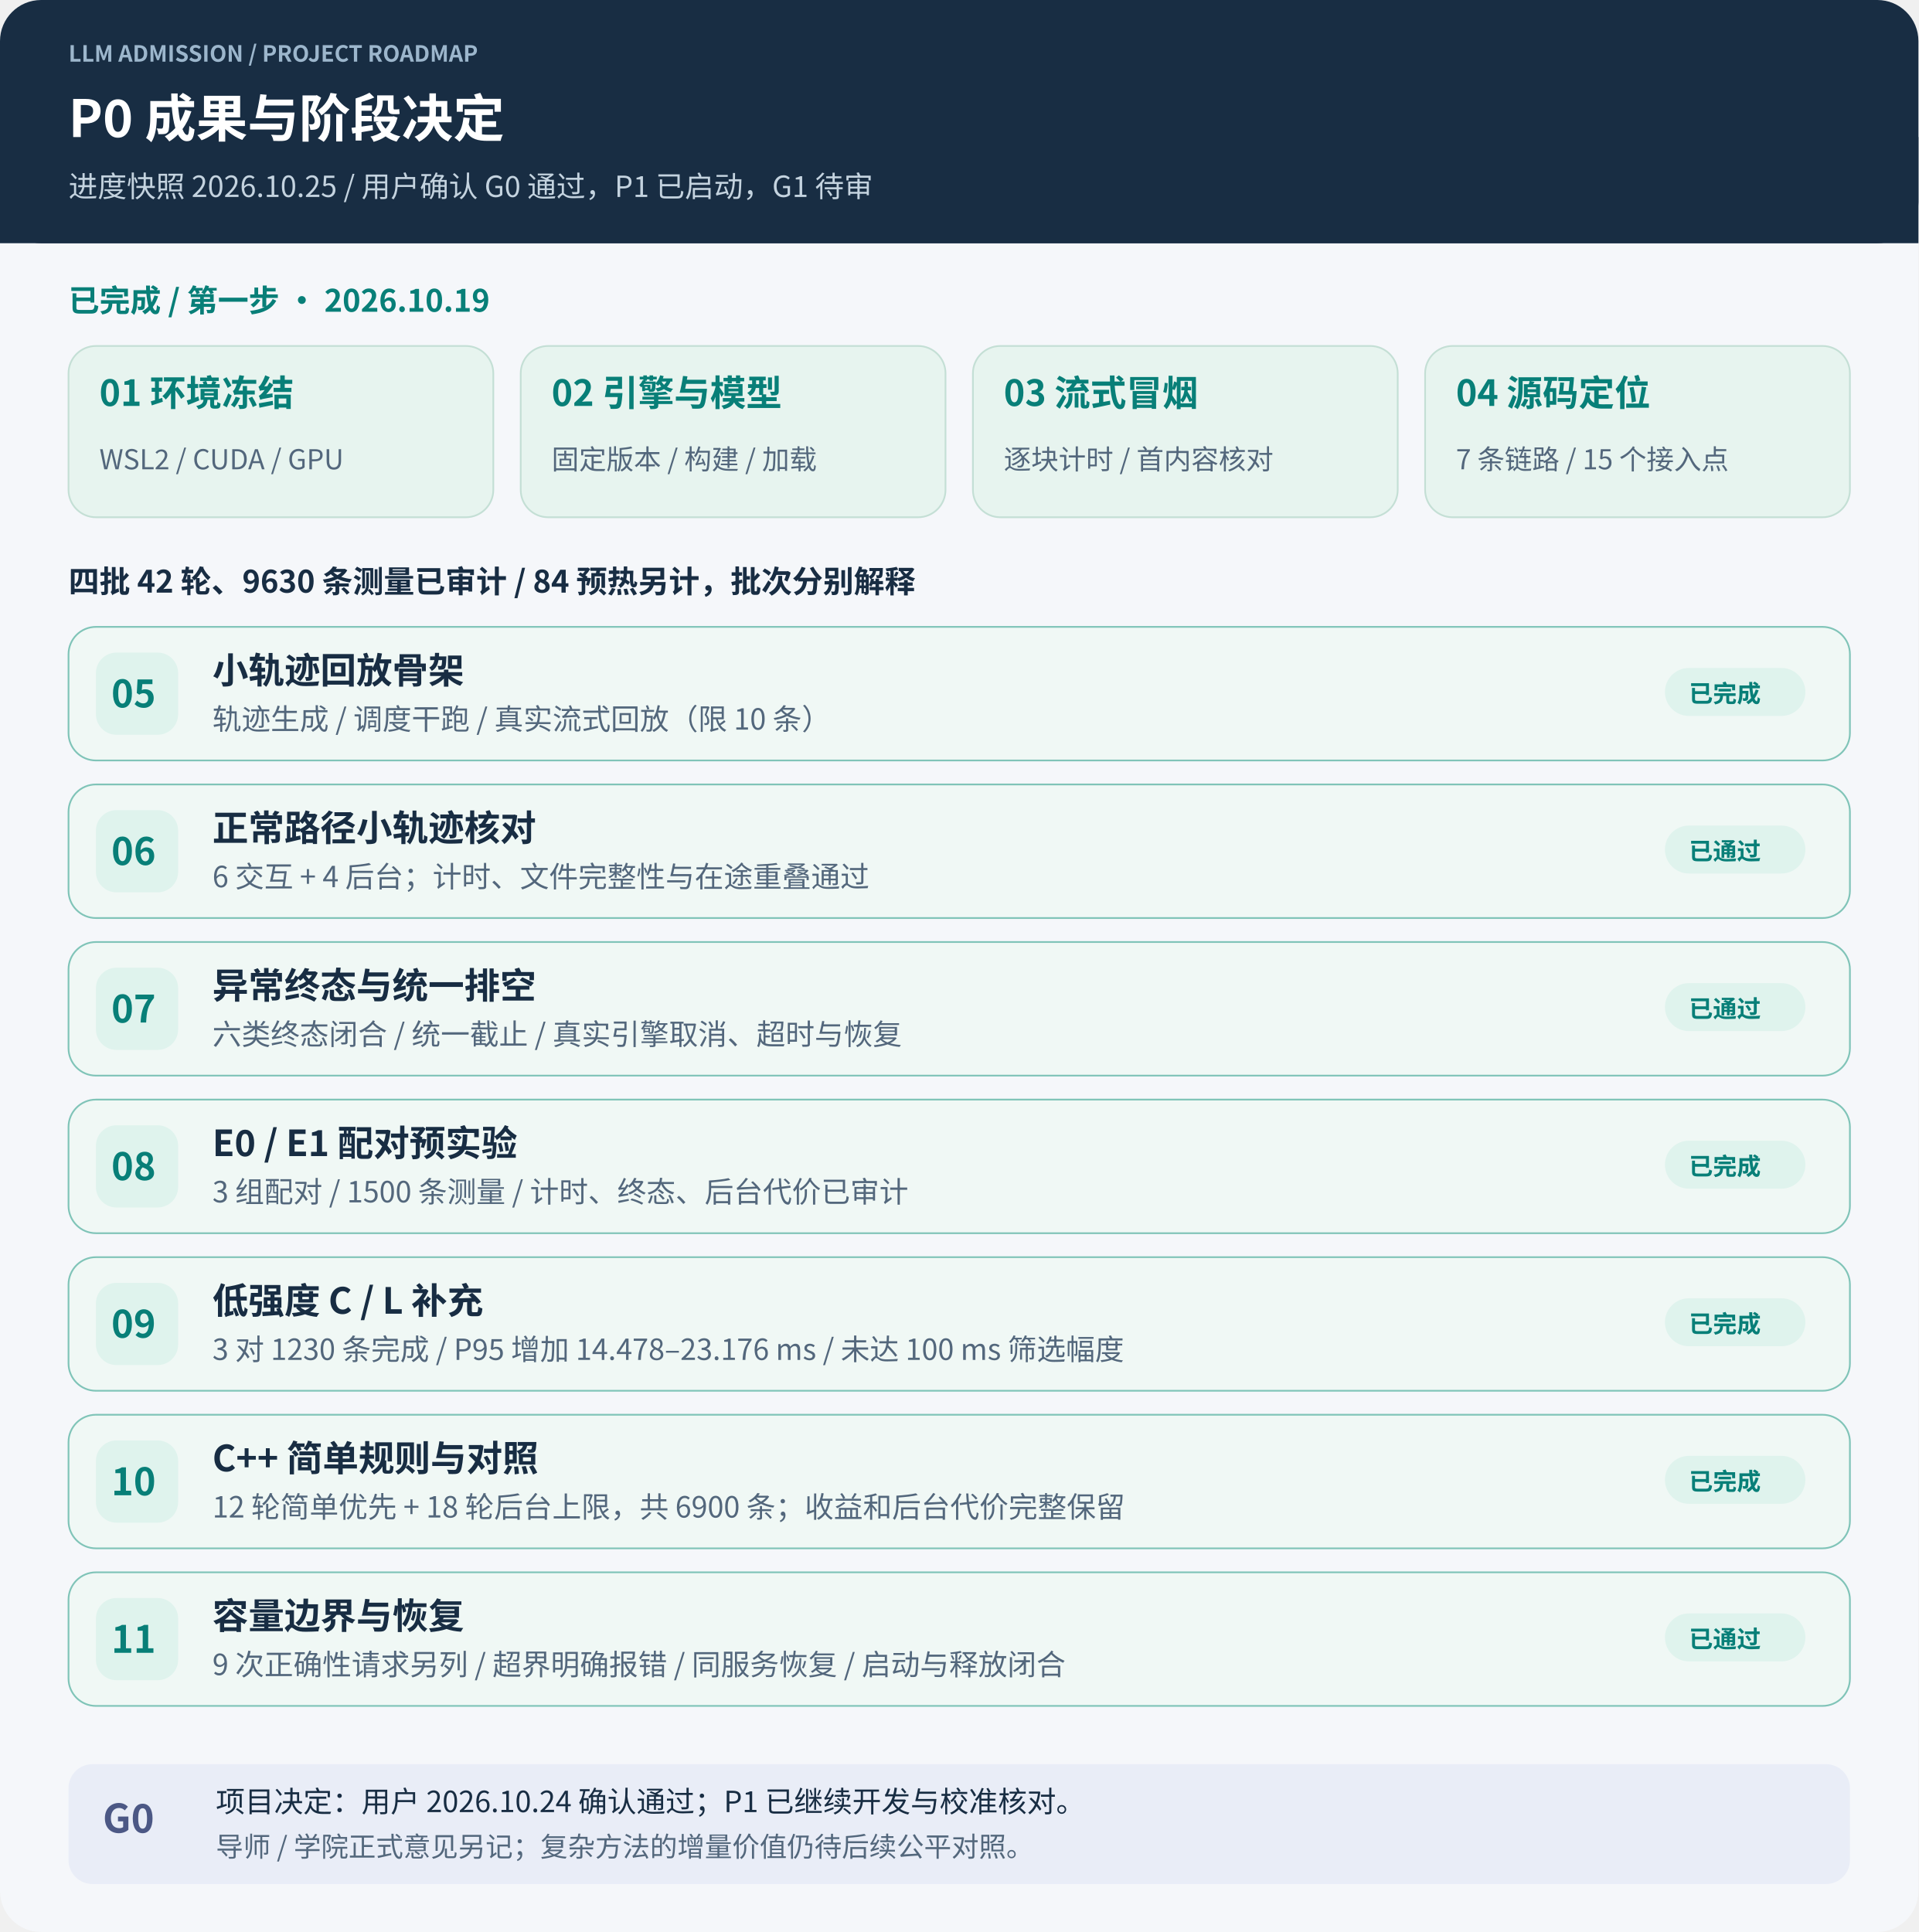
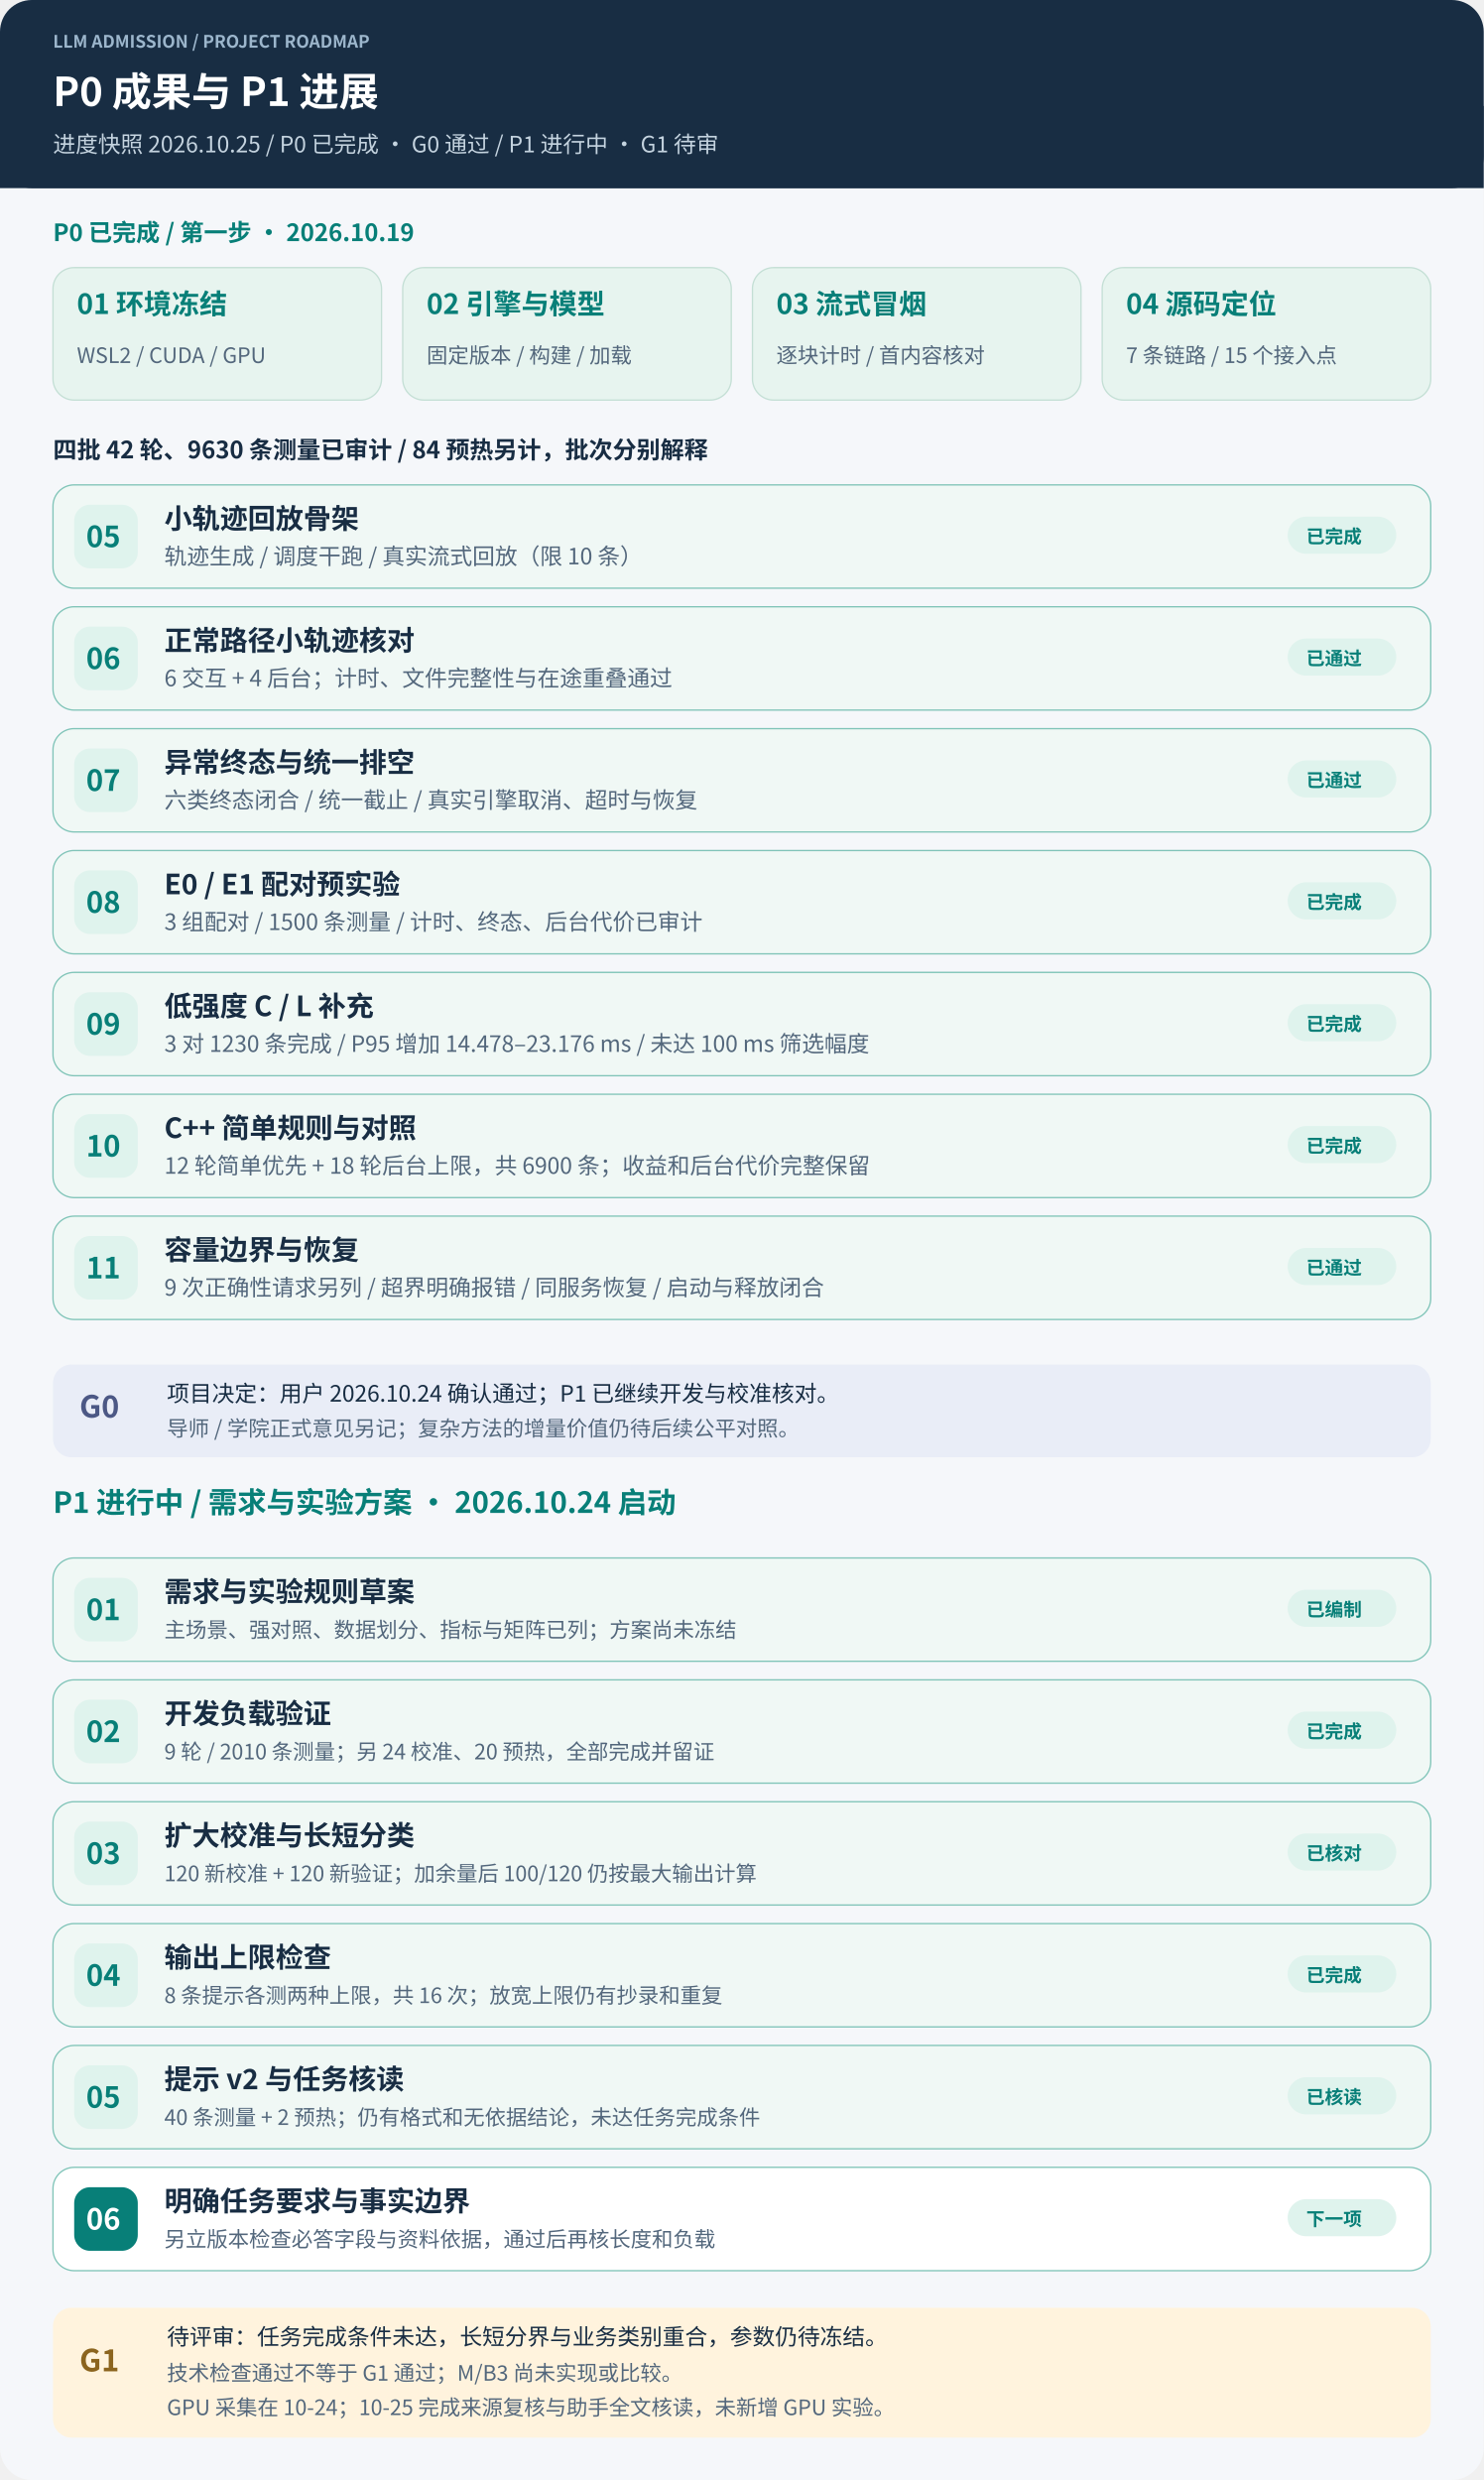
- <svg xmlns="http://www.w3.org/2000/svg" width="1120" height="1128" viewBox="0 0 1120 1128" role="img" aria-labelledby="title desc">
+ <svg xmlns="http://www.w3.org/2000/svg" width="1120" height="1872" viewBox="0 0 1120 1872" role="img" aria-labelledby="title desc">
  <g font-family="Segoe UI, PingFang SC, Microsoft YaHei, Noto Sans CJK SC, sans-serif">
-     <rect x="0" y="0" width="1120" height="1128" rx="24" fill="#f5f7fa" stroke="none" />
+     <rect x="0" y="0" width="1120" height="1872" rx="24" fill="#f5f7fa" stroke="none" />
    <rect x="0" y="0" width="1120" height="142" rx="24" fill="#182d43" stroke="none" />
    <rect x="0" y="80" width="1120" height="62" rx="0" fill="#182d43" stroke="none" />
    <text x="40" y="36" font-size="13" fill="#9cb6cc" font-weight="600">LLM ADMISSION / PROJECT ROADMAP</text>
-     <text x="40" y="80" font-size="30" fill="#ffffff" font-weight="700">P0 成果与阶段决定</text>
-     <text x="40" y="115" font-size="17" fill="#c4d3df" font-weight="400">进度快照 2026.10.25  /  用户确认 G0 通过，P1 已启动，G1 待审</text>
-     <text x="40" y="182" font-size="18" fill="#087f78" font-weight="600">已完成  /  第一步 · 2026.10.19</text>
+     <text x="40" y="80" font-size="30" fill="#ffffff" font-weight="700">P0 成果与 P1 进展</text>
+     <text x="40" y="115" font-size="17" fill="#c4d3df" font-weight="400">进度快照 2026.10.25  /  P0 已完成 · G0 通过  /  P1 进行中 · G1 待审</text>
+     <text x="40" y="182" font-size="18" fill="#087f78" font-weight="600">P0 已完成  /  第一步 · 2026.10.19</text>
    <rect x="40" y="202" width="248" height="100" rx="16" fill="#e7f4ef" stroke="#c4dfd5" />
    <text x="58" y="237" font-size="21" fill="#087f78" font-weight="600">01  环境冻结</text>
    <text x="58" y="274" font-size="16" fill="#53677c" font-weight="400">WSL2 / CUDA / GPU</text>
    <rect x="304" y="202" width="248" height="100" rx="16" fill="#e7f4ef" stroke="#c4dfd5" />
    <text x="322" y="237" font-size="21" fill="#087f78" font-weight="600">02  引擎与模型</text>
    <text x="322" y="274" font-size="16" fill="#53677c" font-weight="400">固定版本 / 构建 / 加载</text>
    <rect x="568" y="202" width="248" height="100" rx="16" fill="#e7f4ef" stroke="#c4dfd5" />
    <text x="586" y="237" font-size="21" fill="#087f78" font-weight="600">03  流式冒烟</text>
    <text x="586" y="274" font-size="16" fill="#53677c" font-weight="400">逐块计时 / 首内容核对</text>
    <rect x="832" y="202" width="248" height="100" rx="16" fill="#e7f4ef" stroke="#c4dfd5" />
    <text x="850" y="237" font-size="21" fill="#087f78" font-weight="600">04  源码定位</text>
    <text x="850" y="274" font-size="16" fill="#53677c" font-weight="400">7 条链路 / 15 个接入点</text>
    <text x="40" y="346" font-size="18" fill="#182d43" font-weight="600">四批 42 轮、9630 条测量已审计  /  84 预热另计，批次分别解释</text>
    <rect x="40" y="366" width="1040" height="78" rx="16" fill="#f0f8f5" stroke="#80c4b8" />
    <rect x="56" y="381" width="48" height="48" rx="12" fill="#dff3ed" stroke="none" />
    <text x="65" y="413" font-size="22" fill="#087f78" font-weight="700">05</text>
    <text x="124" y="399" font-size="21" fill="#182d43" font-weight="600">小轨迹回放骨架</text>
    <text x="124" y="426" font-size="17" fill="#53677c" font-weight="400">轨迹生成 / 调度干跑 / 真实流式回放（限 10 条）</text>
    <rect x="972" y="390" width="82" height="28" rx="14" fill="#dff3ed" stroke="none" />
    <text x="986" y="410" font-size="14" fill="#087f78" font-weight="600">已完成</text>
    <rect x="40" y="458" width="1040" height="78" rx="16" fill="#f0f8f5" stroke="#80c4b8" />
    <rect x="56" y="473" width="48" height="48" rx="12" fill="#dff3ed" stroke="none" />
    <text x="65" y="505" font-size="22" fill="#087f78" font-weight="700">06</text>
    <text x="124" y="491" font-size="21" fill="#182d43" font-weight="600">正常路径小轨迹核对</text>
    <text x="124" y="518" font-size="17" fill="#53677c" font-weight="400">6 交互 + 4 后台；计时、文件完整性与在途重叠通过</text>
    <rect x="972" y="482" width="82" height="28" rx="14" fill="#dff3ed" stroke="none" />
    <text x="986" y="502" font-size="14" fill="#087f78" font-weight="600">已通过</text>
    <rect x="40" y="550" width="1040" height="78" rx="16" fill="#f0f8f5" stroke="#80c4b8" />
    <rect x="56" y="565" width="48" height="48" rx="12" fill="#dff3ed" stroke="none" />
    <text x="65" y="597" font-size="22" fill="#087f78" font-weight="700">07</text>
    <text x="124" y="583" font-size="21" fill="#182d43" font-weight="600">异常终态与统一排空</text>
    <text x="124" y="610" font-size="17" fill="#53677c" font-weight="400">六类终态闭合 / 统一截止 / 真实引擎取消、超时与恢复</text>
    <rect x="972" y="574" width="82" height="28" rx="14" fill="#dff3ed" stroke="none" />
    <text x="986" y="594" font-size="14" fill="#087f78" font-weight="600">已通过</text>
    <rect x="40" y="642" width="1040" height="78" rx="16" fill="#f0f8f5" stroke="#80c4b8" />
    <rect x="56" y="657" width="48" height="48" rx="12" fill="#dff3ed" stroke="none" />
    <text x="65" y="689" font-size="22" fill="#087f78" font-weight="700">08</text>
    <text x="124" y="675" font-size="21" fill="#182d43" font-weight="600">E0 / E1 配对预实验</text>
    <text x="124" y="702" font-size="17" fill="#53677c" font-weight="400">3 组配对 / 1500 条测量 / 计时、终态、后台代价已审计</text>
    <rect x="972" y="666" width="82" height="28" rx="14" fill="#dff3ed" stroke="none" />
    <text x="986" y="686" font-size="14" fill="#087f78" font-weight="600">已完成</text>
    <rect x="40" y="734" width="1040" height="78" rx="16" fill="#f0f8f5" stroke="#80c4b8" />
    <rect x="56" y="749" width="48" height="48" rx="12" fill="#dff3ed" stroke="none" />
    <text x="65" y="781" font-size="22" fill="#087f78" font-weight="700">09</text>
    <text x="124" y="767" font-size="21" fill="#182d43" font-weight="600">低强度 C / L 补充</text>
    <text x="124" y="794" font-size="17" fill="#53677c" font-weight="400">3 对 1230 条完成 / P95 增加 14.478–23.176 ms / 未达 100 ms 筛选幅度</text>
    <rect x="972" y="758" width="82" height="28" rx="14" fill="#dff3ed" stroke="none" />
    <text x="986" y="778" font-size="14" fill="#087f78" font-weight="600">已完成</text>
    <rect x="40" y="826" width="1040" height="78" rx="16" fill="#f0f8f5" stroke="#80c4b8" />
    <rect x="56" y="841" width="48" height="48" rx="12" fill="#dff3ed" stroke="none" />
    <text x="65" y="873" font-size="22" fill="#087f78" font-weight="700">10</text>
    <text x="124" y="859" font-size="21" fill="#182d43" font-weight="600">C++ 简单规则与对照</text>
    <text x="124" y="886" font-size="17" fill="#53677c" font-weight="400">12 轮简单优先 + 18 轮后台上限，共 6900 条；收益和后台代价完整保留</text>
    <rect x="972" y="850" width="82" height="28" rx="14" fill="#dff3ed" stroke="none" />
    <text x="986" y="870" font-size="14" fill="#087f78" font-weight="600">已完成</text>
    <rect x="40" y="918" width="1040" height="78" rx="16" fill="#f0f8f5" stroke="#80c4b8" />
    <rect x="56" y="933" width="48" height="48" rx="12" fill="#dff3ed" stroke="none" />
    <text x="65" y="965" font-size="22" fill="#087f78" font-weight="700">11</text>
    <text x="124" y="951" font-size="21" fill="#182d43" font-weight="600">容量边界与恢复</text>
    <text x="124" y="978" font-size="17" fill="#53677c" font-weight="400">9 次正确性请求另列 / 超界明确报错 / 同服务恢复 / 启动与释放闭合</text>
    <rect x="972" y="942" width="82" height="28" rx="14" fill="#dff3ed" stroke="none" />
    <text x="986" y="962" font-size="14" fill="#087f78" font-weight="600">已通过</text>
    <rect x="40" y="1030" width="1040" height="70" rx="14" fill="#e9edf7" stroke="none" />
    <text x="60" y="1070" font-size="23" fill="#4c5885" font-weight="700">G0</text>
    <text x="126" y="1058" font-size="17" fill="#182d43" font-weight="400">项目决定：用户 2026.10.24 确认通过；P1 已继续开发与校准核对。</text>
    <text x="126" y="1084" font-size="16" fill="#53677c" font-weight="400">导师 / 学院正式意见另记；复杂方法的增量价值仍待后续公平对照。</text>
+     <text x="40" y="1142" font-size="22" fill="#087f78" font-weight="600">P1 进行中  /  需求与实验方案 · 2026.10.24 启动</text>
+     <rect x="40" y="1176" width="1040" height="78" rx="16" fill="#f0f8f5" stroke="#80c4b8" />
+     <rect x="56" y="1191" width="48" height="48" rx="12" fill="#dff3ed" stroke="none" />
+     <text x="65" y="1223" font-size="22" fill="#087f78" font-weight="700">01</text>
+     <text x="124" y="1209" font-size="21" fill="#182d43" font-weight="600">需求与实验规则草案</text>
+     <text x="124" y="1236" font-size="16" fill="#53677c" font-weight="400">主场景、强对照、数据划分、指标与矩阵已列；方案尚未冻结</text>
+     <rect x="972" y="1200" width="82" height="28" rx="14" fill="#dff3ed" stroke="none" />
+     <text x="986" y="1220" font-size="14" fill="#087f78" font-weight="600">已编制</text>
+     <rect x="40" y="1268" width="1040" height="78" rx="16" fill="#f0f8f5" stroke="#80c4b8" />
+     <rect x="56" y="1283" width="48" height="48" rx="12" fill="#dff3ed" stroke="none" />
+     <text x="65" y="1315" font-size="22" fill="#087f78" font-weight="700">02</text>
+     <text x="124" y="1301" font-size="21" fill="#182d43" font-weight="600">开发负载验证</text>
+     <text x="124" y="1328" font-size="16" fill="#53677c" font-weight="400">9 轮 / 2010 条测量；另 24 校准、20 预热，全部完成并留证</text>
+     <rect x="972" y="1292" width="82" height="28" rx="14" fill="#dff3ed" stroke="none" />
+     <text x="986" y="1312" font-size="14" fill="#087f78" font-weight="600">已完成</text>
+     <rect x="40" y="1360" width="1040" height="78" rx="16" fill="#f0f8f5" stroke="#80c4b8" />
+     <rect x="56" y="1375" width="48" height="48" rx="12" fill="#dff3ed" stroke="none" />
+     <text x="65" y="1407" font-size="22" fill="#087f78" font-weight="700">03</text>
+     <text x="124" y="1393" font-size="21" fill="#182d43" font-weight="600">扩大校准与长短分类</text>
+     <text x="124" y="1420" font-size="16" fill="#53677c" font-weight="400">120 新校准 + 120 新验证；加余量后 100/120 仍按最大输出计算</text>
+     <rect x="972" y="1384" width="82" height="28" rx="14" fill="#dff3ed" stroke="none" />
+     <text x="986" y="1404" font-size="14" fill="#087f78" font-weight="600">已核对</text>
+     <rect x="40" y="1452" width="1040" height="78" rx="16" fill="#f0f8f5" stroke="#80c4b8" />
+     <rect x="56" y="1467" width="48" height="48" rx="12" fill="#dff3ed" stroke="none" />
+     <text x="65" y="1499" font-size="22" fill="#087f78" font-weight="700">04</text>
+     <text x="124" y="1485" font-size="21" fill="#182d43" font-weight="600">输出上限检查</text>
+     <text x="124" y="1512" font-size="16" fill="#53677c" font-weight="400">8 条提示各测两种上限，共 16 次；放宽上限仍有抄录和重复</text>
+     <rect x="972" y="1476" width="82" height="28" rx="14" fill="#dff3ed" stroke="none" />
+     <text x="986" y="1496" font-size="14" fill="#087f78" font-weight="600">已完成</text>
+     <rect x="40" y="1544" width="1040" height="78" rx="16" fill="#f0f8f5" stroke="#80c4b8" />
+     <rect x="56" y="1559" width="48" height="48" rx="12" fill="#dff3ed" stroke="none" />
+     <text x="65" y="1591" font-size="22" fill="#087f78" font-weight="700">05</text>
+     <text x="124" y="1577" font-size="21" fill="#182d43" font-weight="600">提示 v2 与任务核读</text>
+     <text x="124" y="1604" font-size="16" fill="#53677c" font-weight="400">40 条测量 + 2 预热；仍有格式和无依据结论，未达任务完成条件</text>
+     <rect x="972" y="1568" width="82" height="28" rx="14" fill="#dff3ed" stroke="none" />
+     <text x="986" y="1588" font-size="14" fill="#087f78" font-weight="600">已核读</text>
+     <rect x="40" y="1636" width="1040" height="78" rx="16" fill="#ffffff" stroke="#80c4b8" />
+     <rect x="56" y="1651" width="48" height="48" rx="12" fill="#087f78" stroke="none" />
+     <text x="65" y="1683" font-size="22" fill="#ffffff" font-weight="700">06</text>
+     <text x="124" y="1669" font-size="21" fill="#182d43" font-weight="600">明确任务要求与事实边界</text>
+     <text x="124" y="1696" font-size="16" fill="#53677c" font-weight="400">另立版本检查必答字段与资料依据，通过后再核长度和负载</text>
+     <rect x="972" y="1660" width="82" height="28" rx="14" fill="#dff3ed" stroke="none" />
+     <text x="986" y="1680" font-size="14" fill="#087f78" font-weight="600">下一项</text>
+     <rect x="40" y="1742" width="1040" height="98" rx="14" fill="#fff3dd" stroke="none" />
+     <text x="60" y="1790" font-size="23" fill="#8b641e" font-weight="700">G1</text>
+     <text x="126" y="1770" font-size="17" fill="#182d43" font-weight="400">待评审：任务完成条件未达，长短分界与业务类别重合，参数仍待冻结。</text>
+     <text x="126" y="1797" font-size="16" fill="#53677c" font-weight="400">技术检查通过不等于 G1 通过；M/B3 尚未实现或比较。</text>
+     <text x="126" y="1823" font-size="16" fill="#53677c" font-weight="400">GPU 采集在 10-24；10-25 完成来源复核与助手全文核读，未新增 GPU 实验。</text>
  </g>
</svg>
